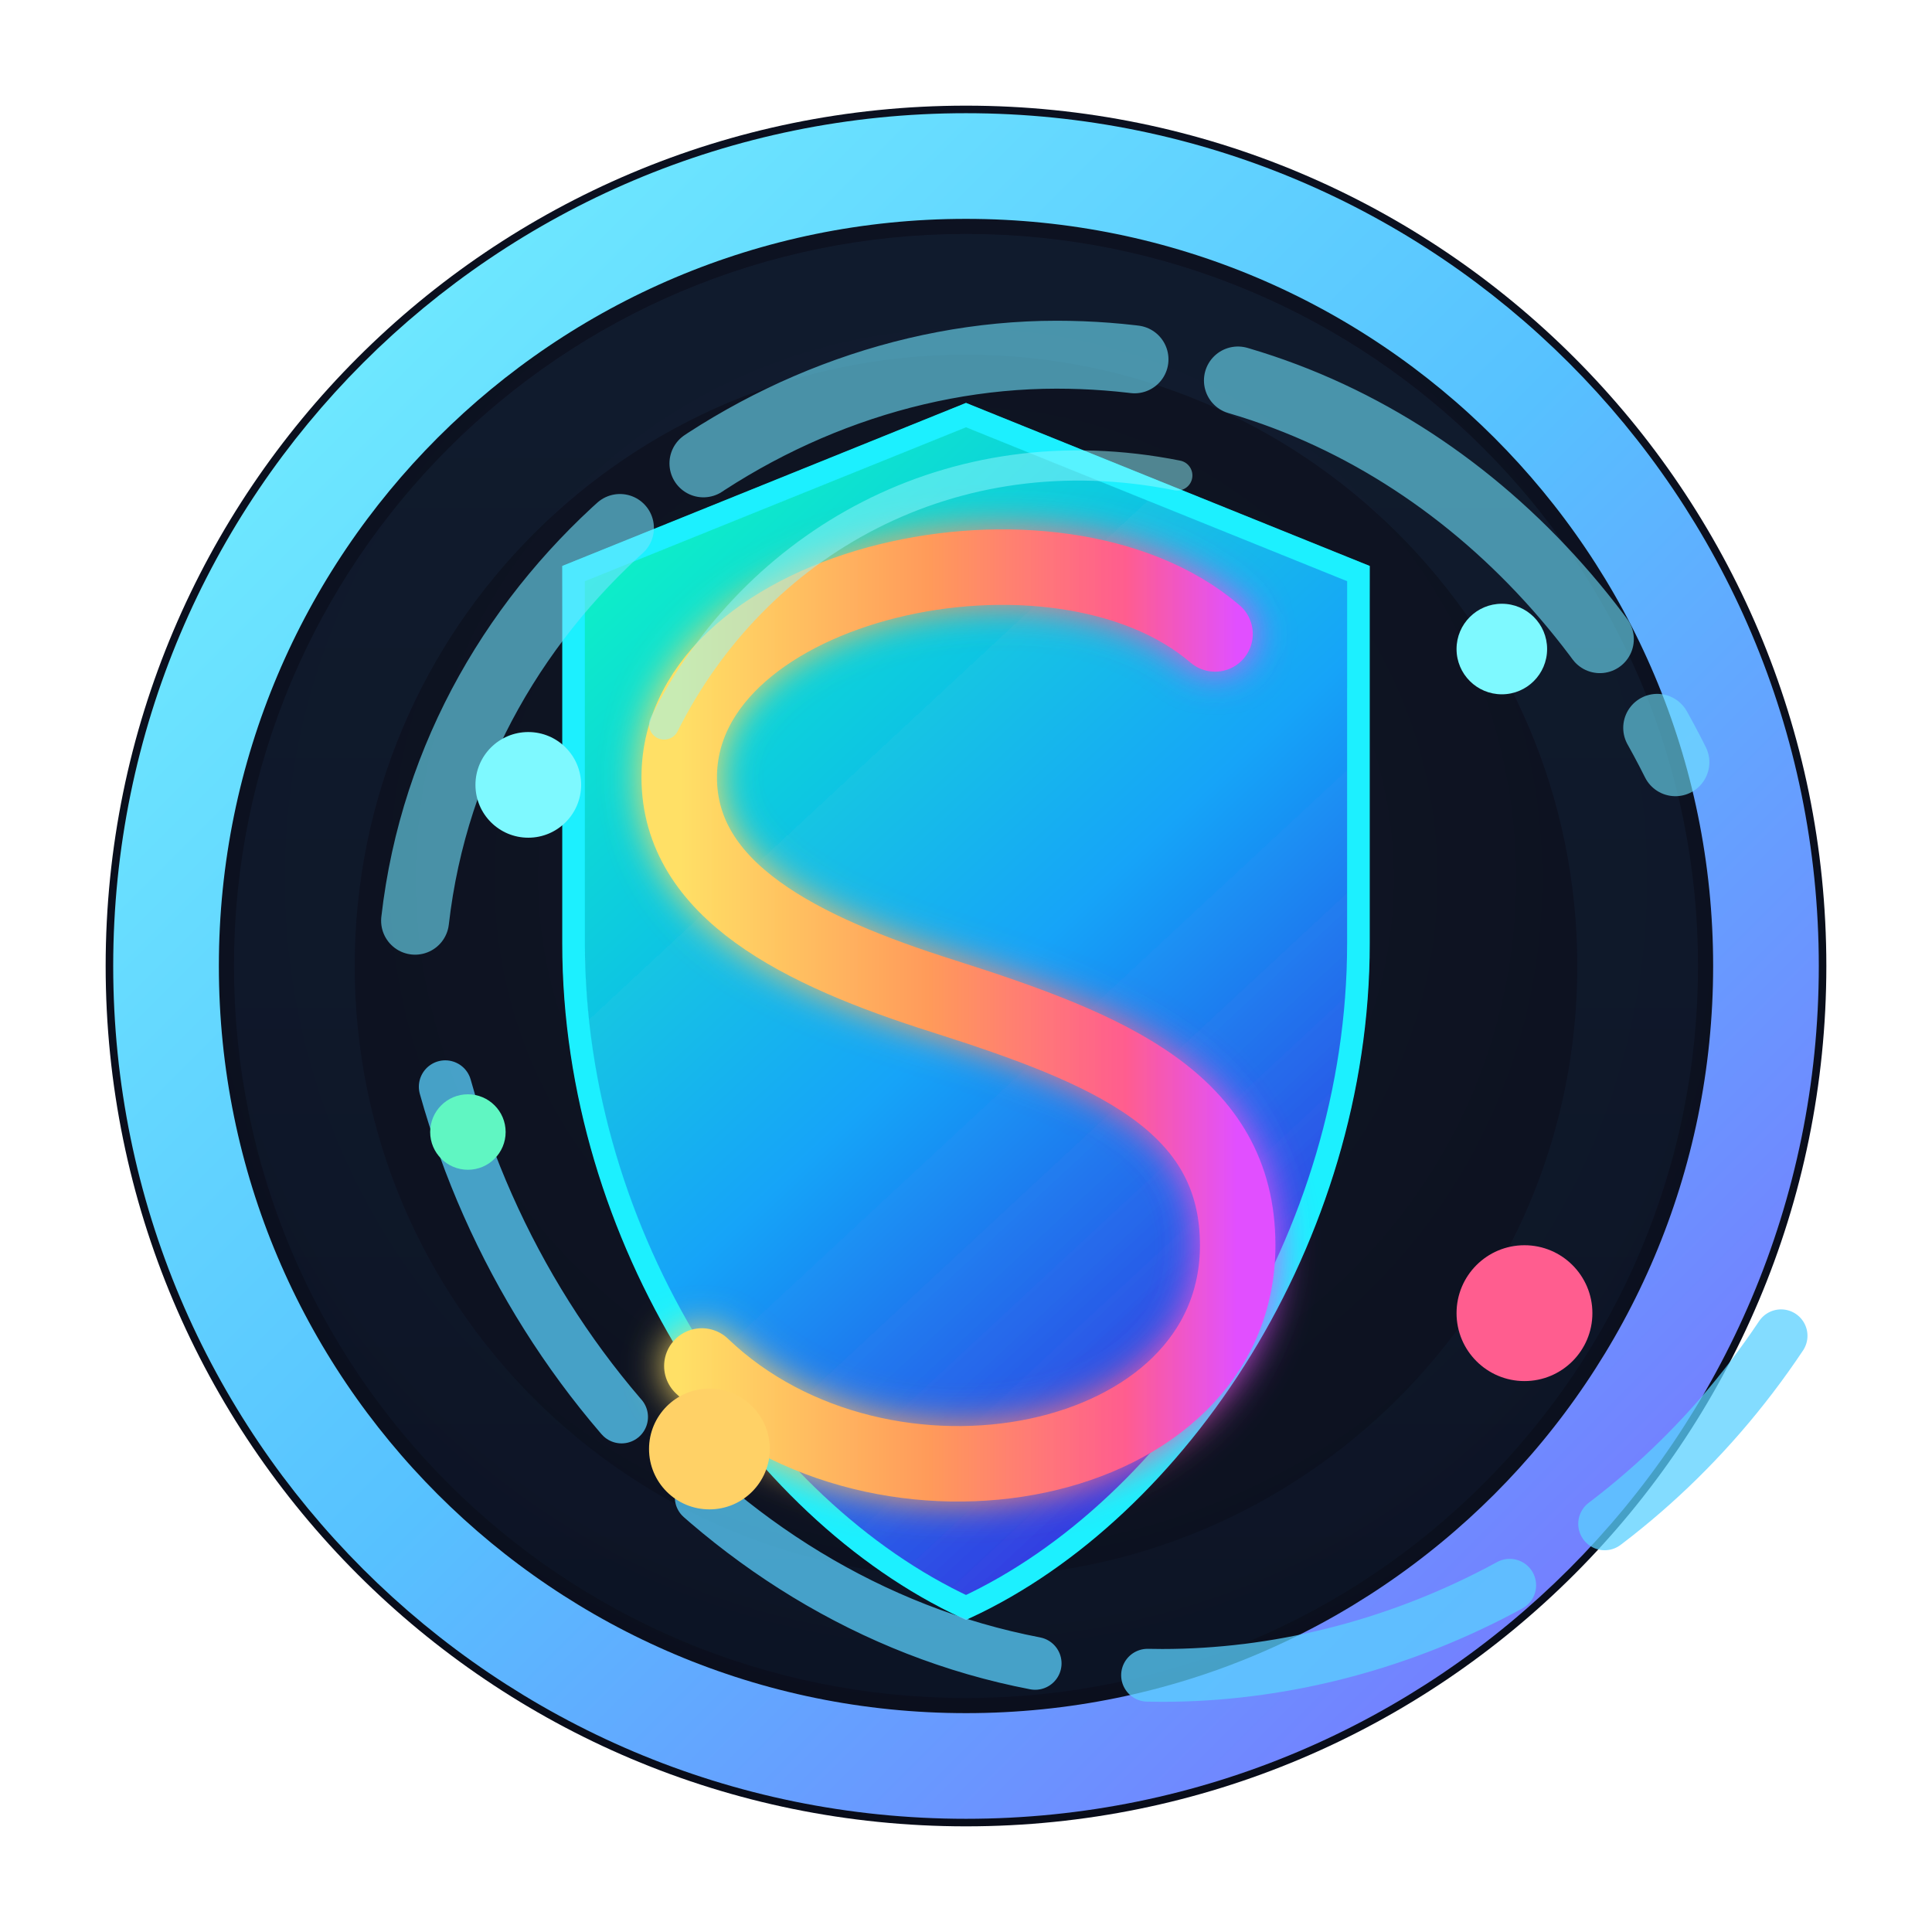
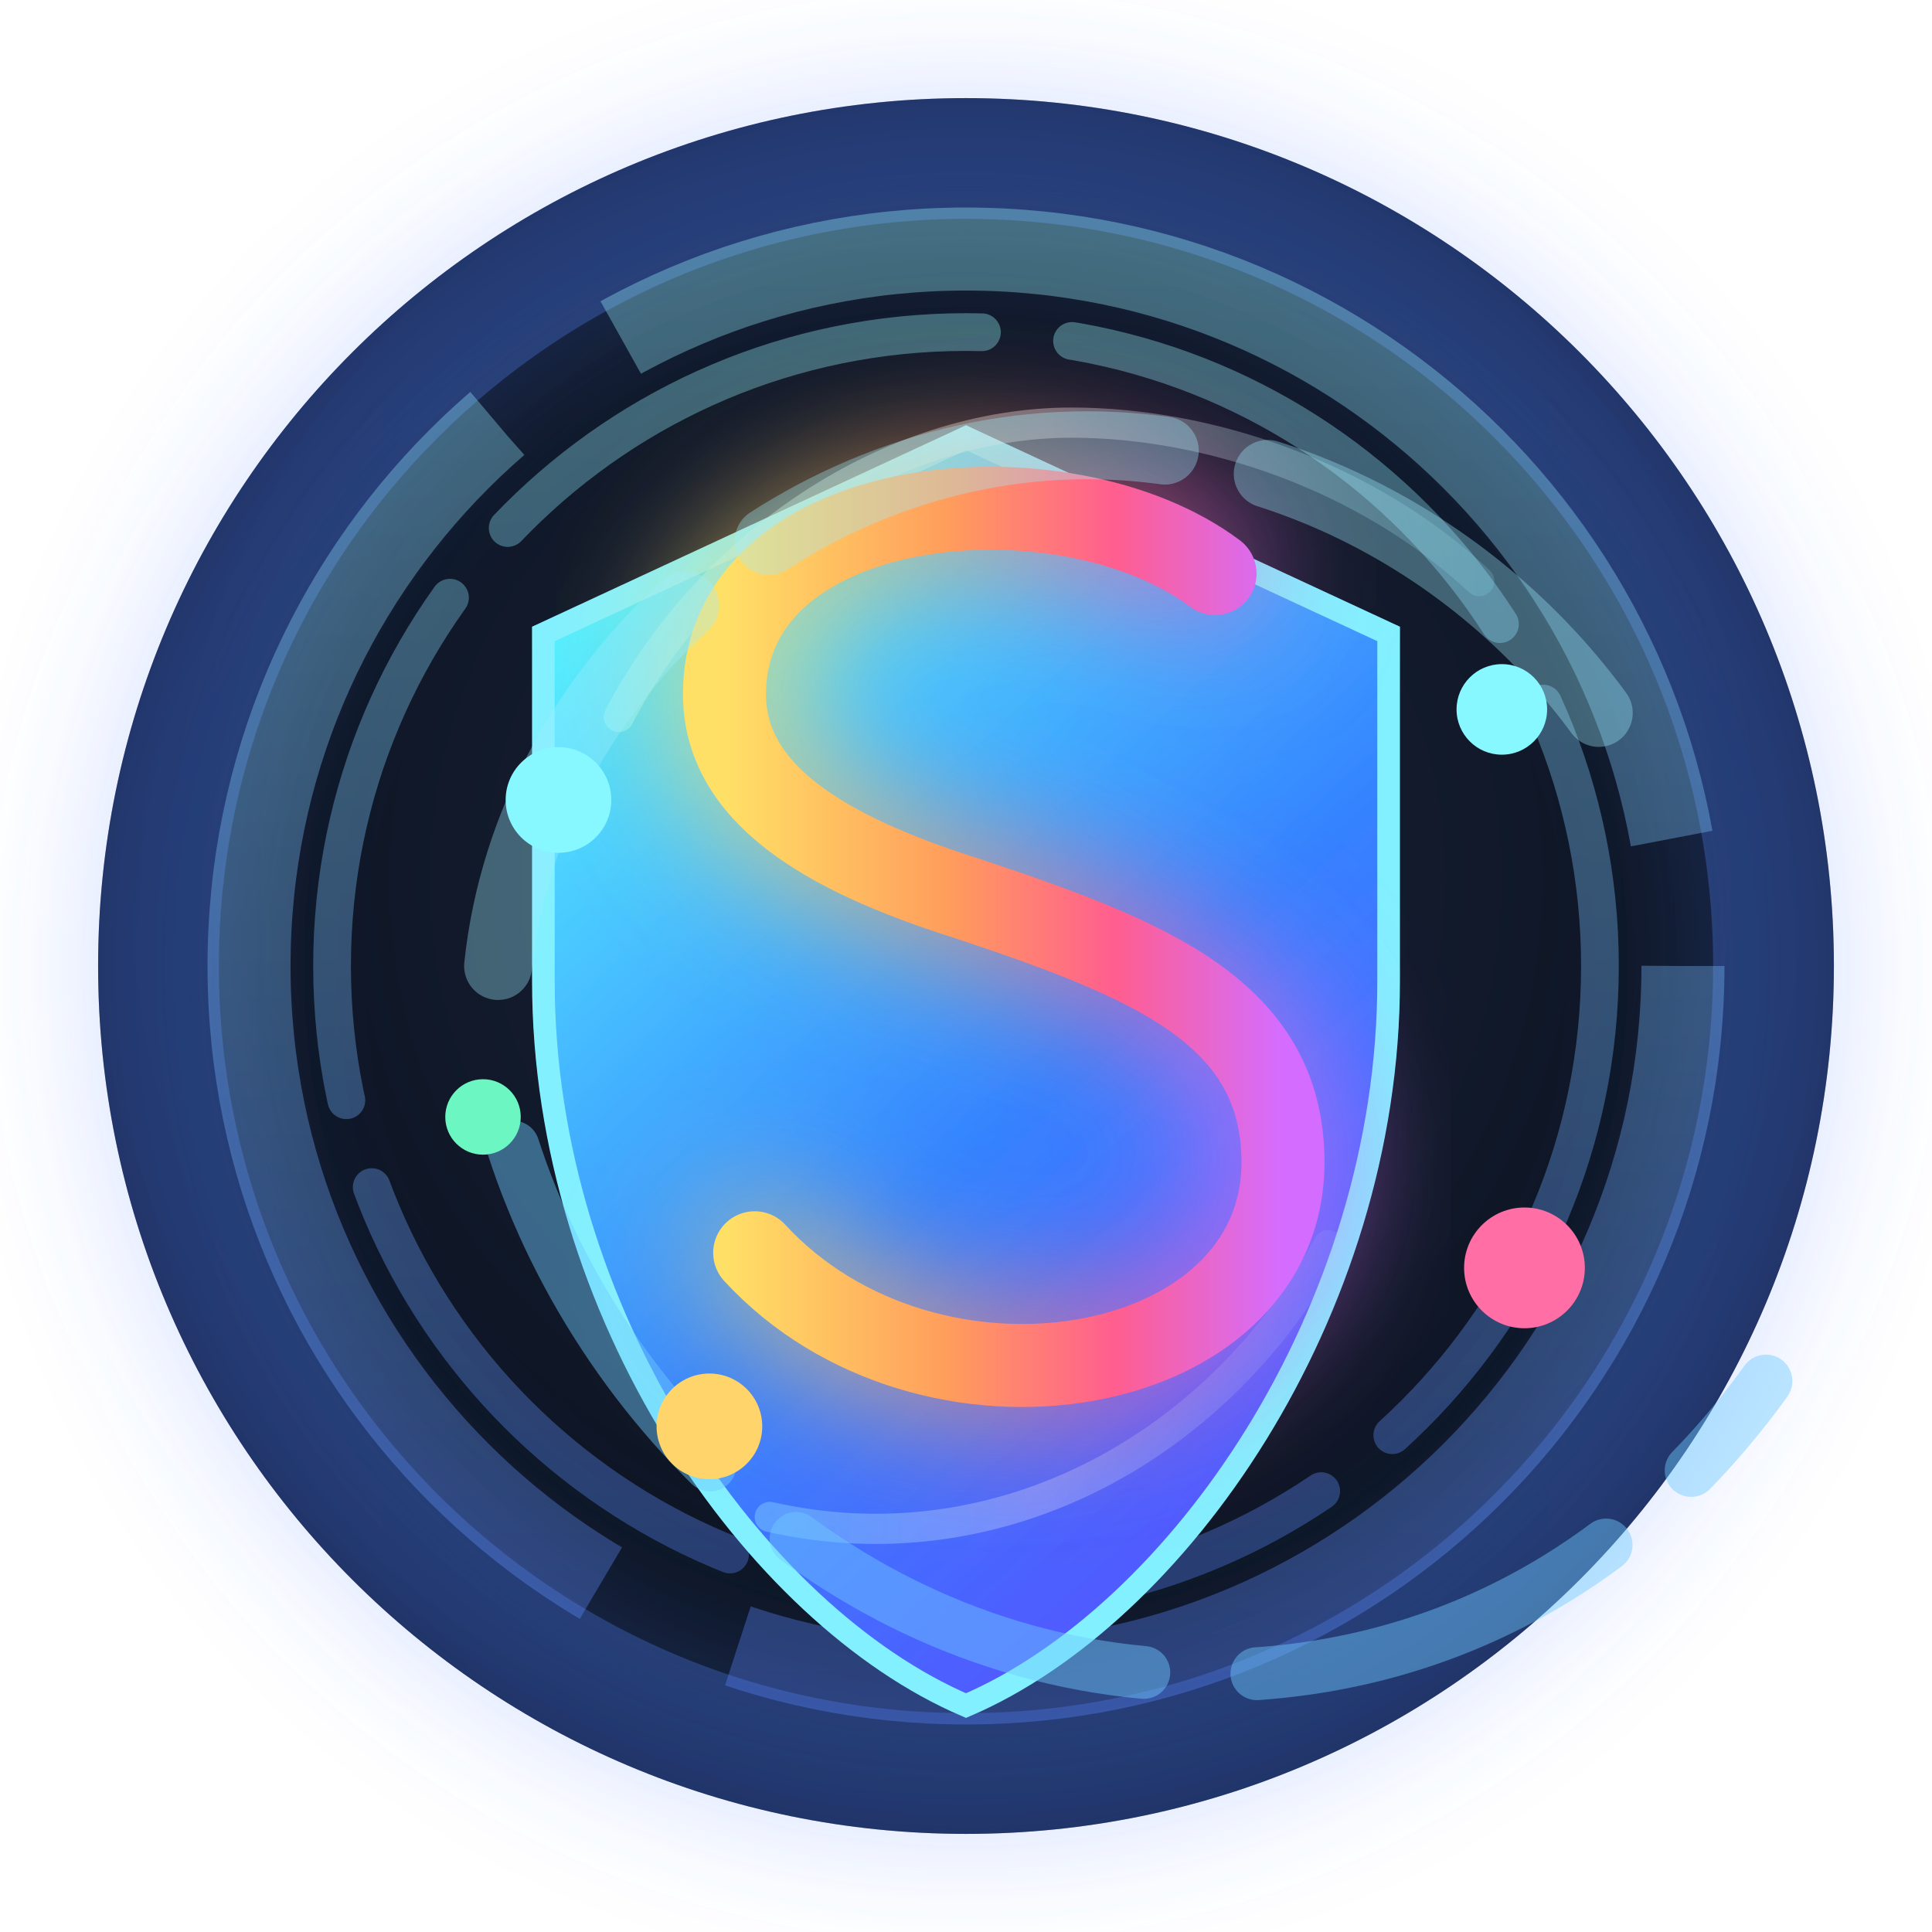
<svg xmlns="http://www.w3.org/2000/svg" viewBox="0 0 512 512" role="img" aria-labelledby="title desc">
  <defs>
-     <radialGradient id="void" cx="50%" cy="45%" r="70%">
-       <stop offset="0%" stop-color="#121826" />
-       <stop offset="60%" stop-color="#0c1120" />
-       <stop offset="100%" stop-color="#050812" />
+     <radialGradient id="midnight" cx="50%" cy="45%" r="70%">
+       <stop offset="0%" stop-color="#1a2339" />
+       <stop offset="60%" stop-color="#0d1524" />
+       <stop offset="100%" stop-color="#050911" />
    </radialGradient>
-     <linearGradient id="aura" x1="0%" y1="0%" x2="100%" y2="100%">
-       <stop offset="0%" stop-color="#74f3ff" />
-       <stop offset="50%" stop-color="#57c1ff" />
-       <stop offset="100%" stop-color="#7c6dff" />
+     <radialGradient id="halo" cx="50%" cy="50%" r="50%">
+       <stop offset="0%" stop-color="#89f3ff" stop-opacity="0.9" />
+       <stop offset="35%" stop-color="#74d2ff" stop-opacity="0.55" />
+       <stop offset="100%" stop-color="#4c7bff" stop-opacity="0.25" />
+     </radialGradient>
+     <linearGradient id="rail" x1="0%" y1="0%" x2="0%" y2="100%">
+       <stop offset="0%" stop-color="#9af8ff" />
+       <stop offset="100%" stop-color="#5a84ff" />
    </linearGradient>
-     <linearGradient id="innerRing" x1="0%" y1="0%" x2="0%" y2="100%">
-       <stop offset="0%" stop-color="#182c46" />
-       <stop offset="100%" stop-color="#0f1c31" />
+     <linearGradient id="shieldFace" x1="20%" y1="0%" x2="80%" y2="100%">
+       <stop offset="0%" stop-color="#57f5ff" />
+       <stop offset="55%" stop-color="#3583ff" />
+       <stop offset="100%" stop-color="#5a4cff" />
    </linearGradient>
-     <linearGradient id="shield" x1="20%" y1="0%" x2="80%" y2="100%">
-       <stop offset="0%" stop-color="#0ef3c5" />
-       <stop offset="50%" stop-color="#14a4f8" />
-       <stop offset="100%" stop-color="#3c1dda" />
+     <linearGradient id="shieldBevel" x1="0%" y1="0%" x2="100%" y2="0%">
+       <stop offset="0%" stop-color="#9bf8ff" stop-opacity="0.7" />
+       <stop offset="50%" stop-color="#ffffff" stop-opacity="0.55" />
+       <stop offset="100%" stop-color="#9bf8ff" stop-opacity="0.25" />
    </linearGradient>
    <linearGradient id="signal" x1="0%" y1="0%" x2="100%" y2="0%">
      <stop offset="0%" stop-color="#ffe066" />
-       <stop offset="45%" stop-color="#ff9a5a" />
-       <stop offset="80%" stop-color="#ff5d8f" />
-       <stop offset="100%" stop-color="#e150ff" />
+       <stop offset="40%" stop-color="#ff9d5c" />
+       <stop offset="70%" stop-color="#ff5e8f" />
+       <stop offset="100%" stop-color="#d46dff" />
    </linearGradient>
-     <filter id="softGlow" x="-30%" y="-30%" width="160%" height="160%">
-       <feGaussianBlur in="SourceGraphic" stdDeviation="5" result="blur" />
+     <filter id="innerShadow" x="-20%" y="-20%" width="140%" height="140%">
+       <feOffset dx="0" dy="6" />
+       <feGaussianBlur stdDeviation="8" result="offset-blur" />
+       <feComposite in="offset-blur" in2="SourceAlpha" operator="arithmetic" k2="-1" k3="1" />
+       <feColorMatrix values="0 0 0 0 0  0 0 0 0 0  0 0 0 0 0  0 0 0 0.8 0" />
+       <feBlend in="SourceGraphic" mode="normal" />
+     </filter>
+     <filter id="outerGlow" x="-30%" y="-30%" width="160%" height="160%">
+       <feGaussianBlur in="SourceGraphic" stdDeviation="18" result="blur" />
      <feMerge>
        <feMergeNode in="blur" />
        <feMergeNode in="SourceGraphic" />
      </feMerge>
    </filter>
-     <filter id="innerShadow" x="-20%" y="-20%" width="140%" height="140%">
-       <feOffset dx="0" dy="4" />
-       <feGaussianBlur stdDeviation="6" result="shadow" />
-       <feComposite in="shadow" in2="SourceAlpha" operator="arithmetic" k2="-1" k3="1" />
-       <feColorMatrix values="0 0 0 0 0  0 0 0 0 0  0 0 0 0 0  0 0 0 0.8 0" />
-       <feBlend in="SourceGraphic" mode="normal" />
-     </filter>
  </defs>
-   <circle cx="256" cy="256" r="228" fill="url(#void)" />
-   <circle cx="256" cy="256" r="212" fill="none" stroke="url(#aura)" stroke-width="28" />
-   <circle cx="256" cy="256" r="178" fill="none" stroke="url(#innerRing)" stroke-width="32" opacity="0.35" />
-   <path d="M256 110L360 152v98c0 78-48 150-104 176-56-26-104-98-104-176v-98z" fill="url(#shield)" stroke="#1af0ff" stroke-width="6" filter="url(#innerShadow)" />
-   <path d="M110 244c10-88 90-150 170-150 72 0 132 44 164 108" fill="none" stroke="#6fe4ff" stroke-width="18" stroke-linecap="round" stroke-dasharray="120 28" opacity="0.6" />
-   <path d="M118 288c24 86 98 156 190 156 60 0 124-30 164-90" fill="none" stroke="#5ad0ff" stroke-width="14" stroke-linecap="round" stroke-dasharray="100 30" opacity="0.75" />
-   <g filter="url(#softGlow)">
-     <path d="M322 168c-42-36-142-14-142 38 0 30 32 46 70 58 44 14 78 28 78 66 0 60-94 78-142 32" fill="none" stroke="url(#signal)" stroke-width="20" stroke-linecap="round" stroke-linejoin="round" />
+   <circle cx="256" cy="256" r="230" fill="url(#midnight)" />
+   <circle cx="256" cy="256" r="214" fill="none" stroke="url(#halo)" stroke-width="32" filter="url(#outerGlow)" />
+   <circle cx="256" cy="256" r="190" fill="none" stroke="url(#rail)" stroke-width="22" opacity="0.35" stroke-dasharray="360 40" />
+   <circle cx="256" cy="256" r="168" fill="none" stroke="url(#rail)" stroke-width="10" opacity="0.35" stroke-dasharray="140 24" stroke-linecap="round" />
+   <path d="M256 116l112 52v92c0 88-56 168-112 192-56-24-112-104-112-192v-92z" fill="url(#shieldFace)" stroke="#83f0ff" stroke-width="6" filter="url(#innerShadow)" />
+   <path d="M164 190c24-46 72-78 120-78 36 0 78 14 108 42" fill="none" stroke="url(#shieldBevel)" stroke-width="8" stroke-linecap="round" opacity="0.65" />
+   <path d="M352 330c-28 52-86 86-148 72" fill="none" stroke="url(#shieldBevel)" stroke-width="8" stroke-linecap="round" opacity="0.45" />
+   <g filter="url(#outerGlow)">
+     <path d="M322 152c-40-30-130-22-130 32 0 26 26 42 64 54 48 16 84 30 84 70 0 58-94 74-140 24" fill="none" stroke="url(#signal)" stroke-width="22" stroke-linecap="round" stroke-linejoin="round" />
  </g>
-   <path d="M176 192c24-48 76-78 136-66" fill="none" stroke="#92f5ff" stroke-width="8" stroke-linecap="round" opacity="0.5" />
-   <circle cx="140" cy="208" r="14" fill="#7ef9ff" />
-   <circle cx="398" cy="172" r="12" fill="#7ef9ff" />
-   <circle cx="404" cy="348" r="18" fill="#ff5d8f" />
-   <circle cx="188" cy="384" r="16" fill="#ffd166" />
-   <circle cx="124" cy="300" r="10" fill="#60f6c2" />
+   <path d="M132 256c8-76 78-138 156-138 60 0 120 36 150 94" fill="none" stroke="#9fefff" stroke-width="18" stroke-linecap="round" stroke-dasharray="110 28" opacity="0.35" />
+   <path d="M136 304c24 74 94 140 184 140 60 0 112-28 148-78" fill="none" stroke="#6ec9ff" stroke-width="14" stroke-linecap="round" stroke-dasharray="100 30" opacity="0.45" />
+   <circle cx="148" cy="212" r="14" fill="#87f8ff" />
+   <circle cx="398" cy="188" r="12" fill="#87f8ff" />
+   <circle cx="404" cy="336" r="16" fill="#ff6ea4" />
+   <circle cx="188" cy="378" r="14" fill="#ffd46b" />
+   <circle cx="128" cy="296" r="10" fill="#6cf7c2" />
</svg>
